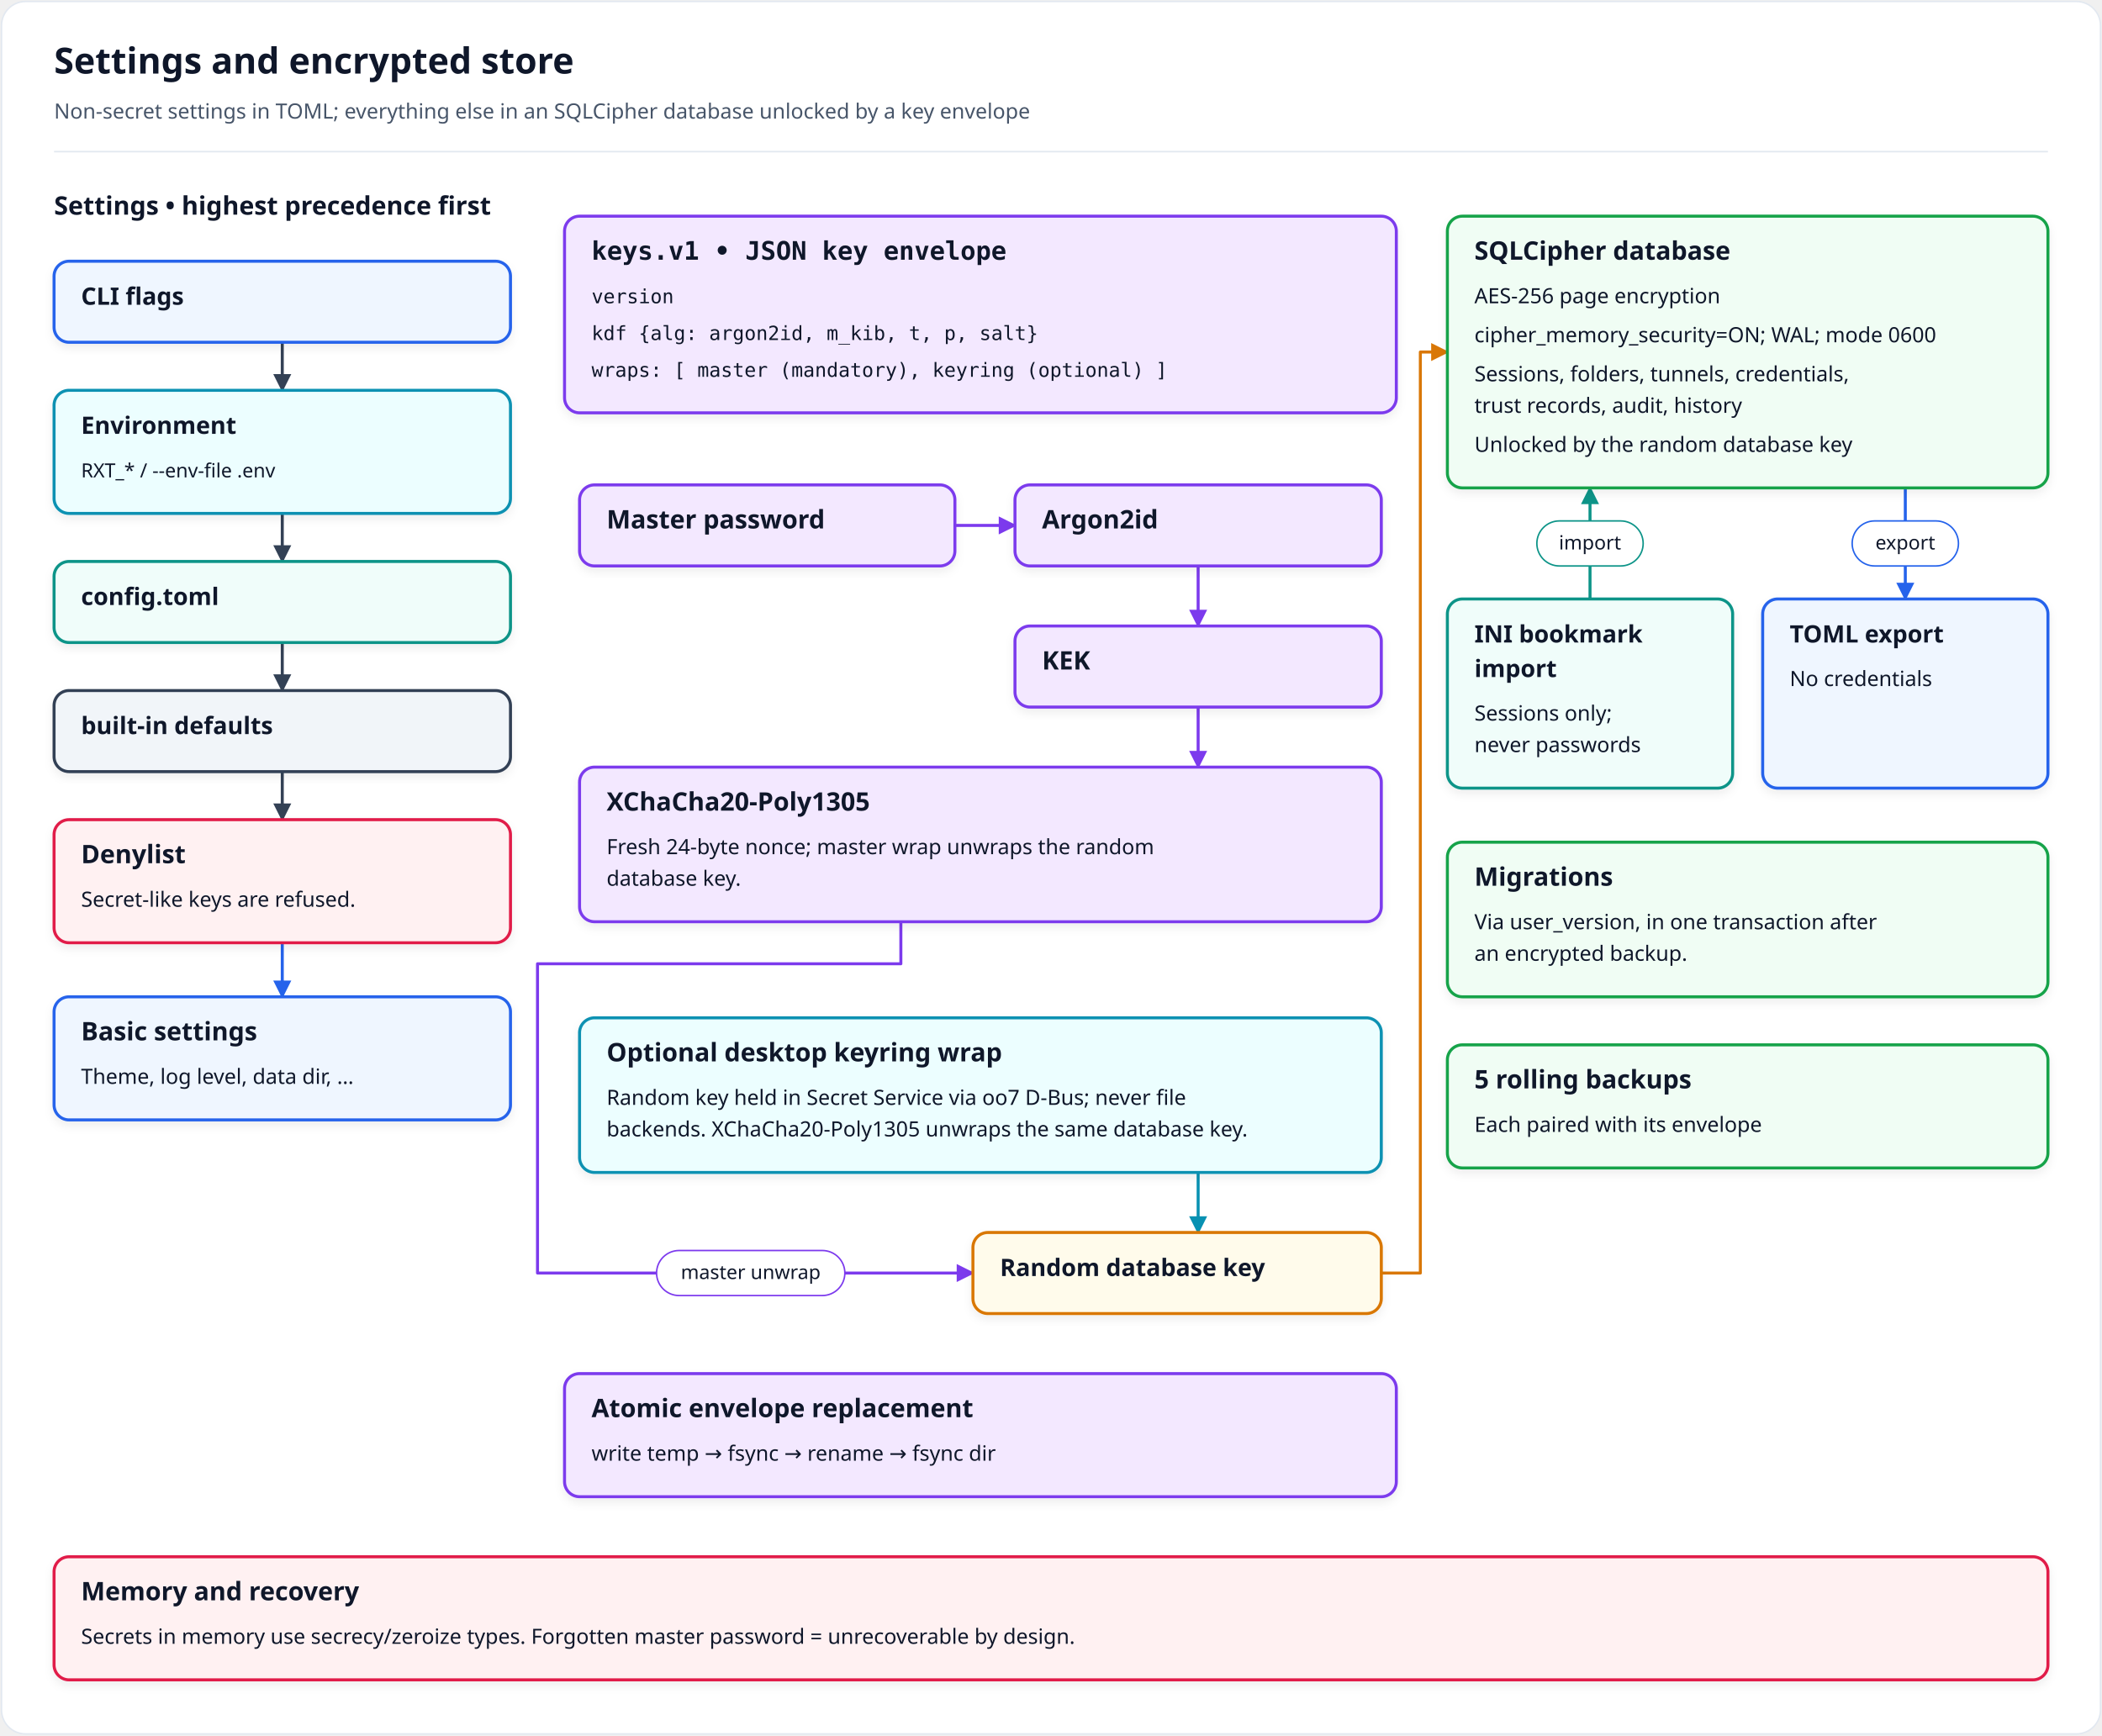
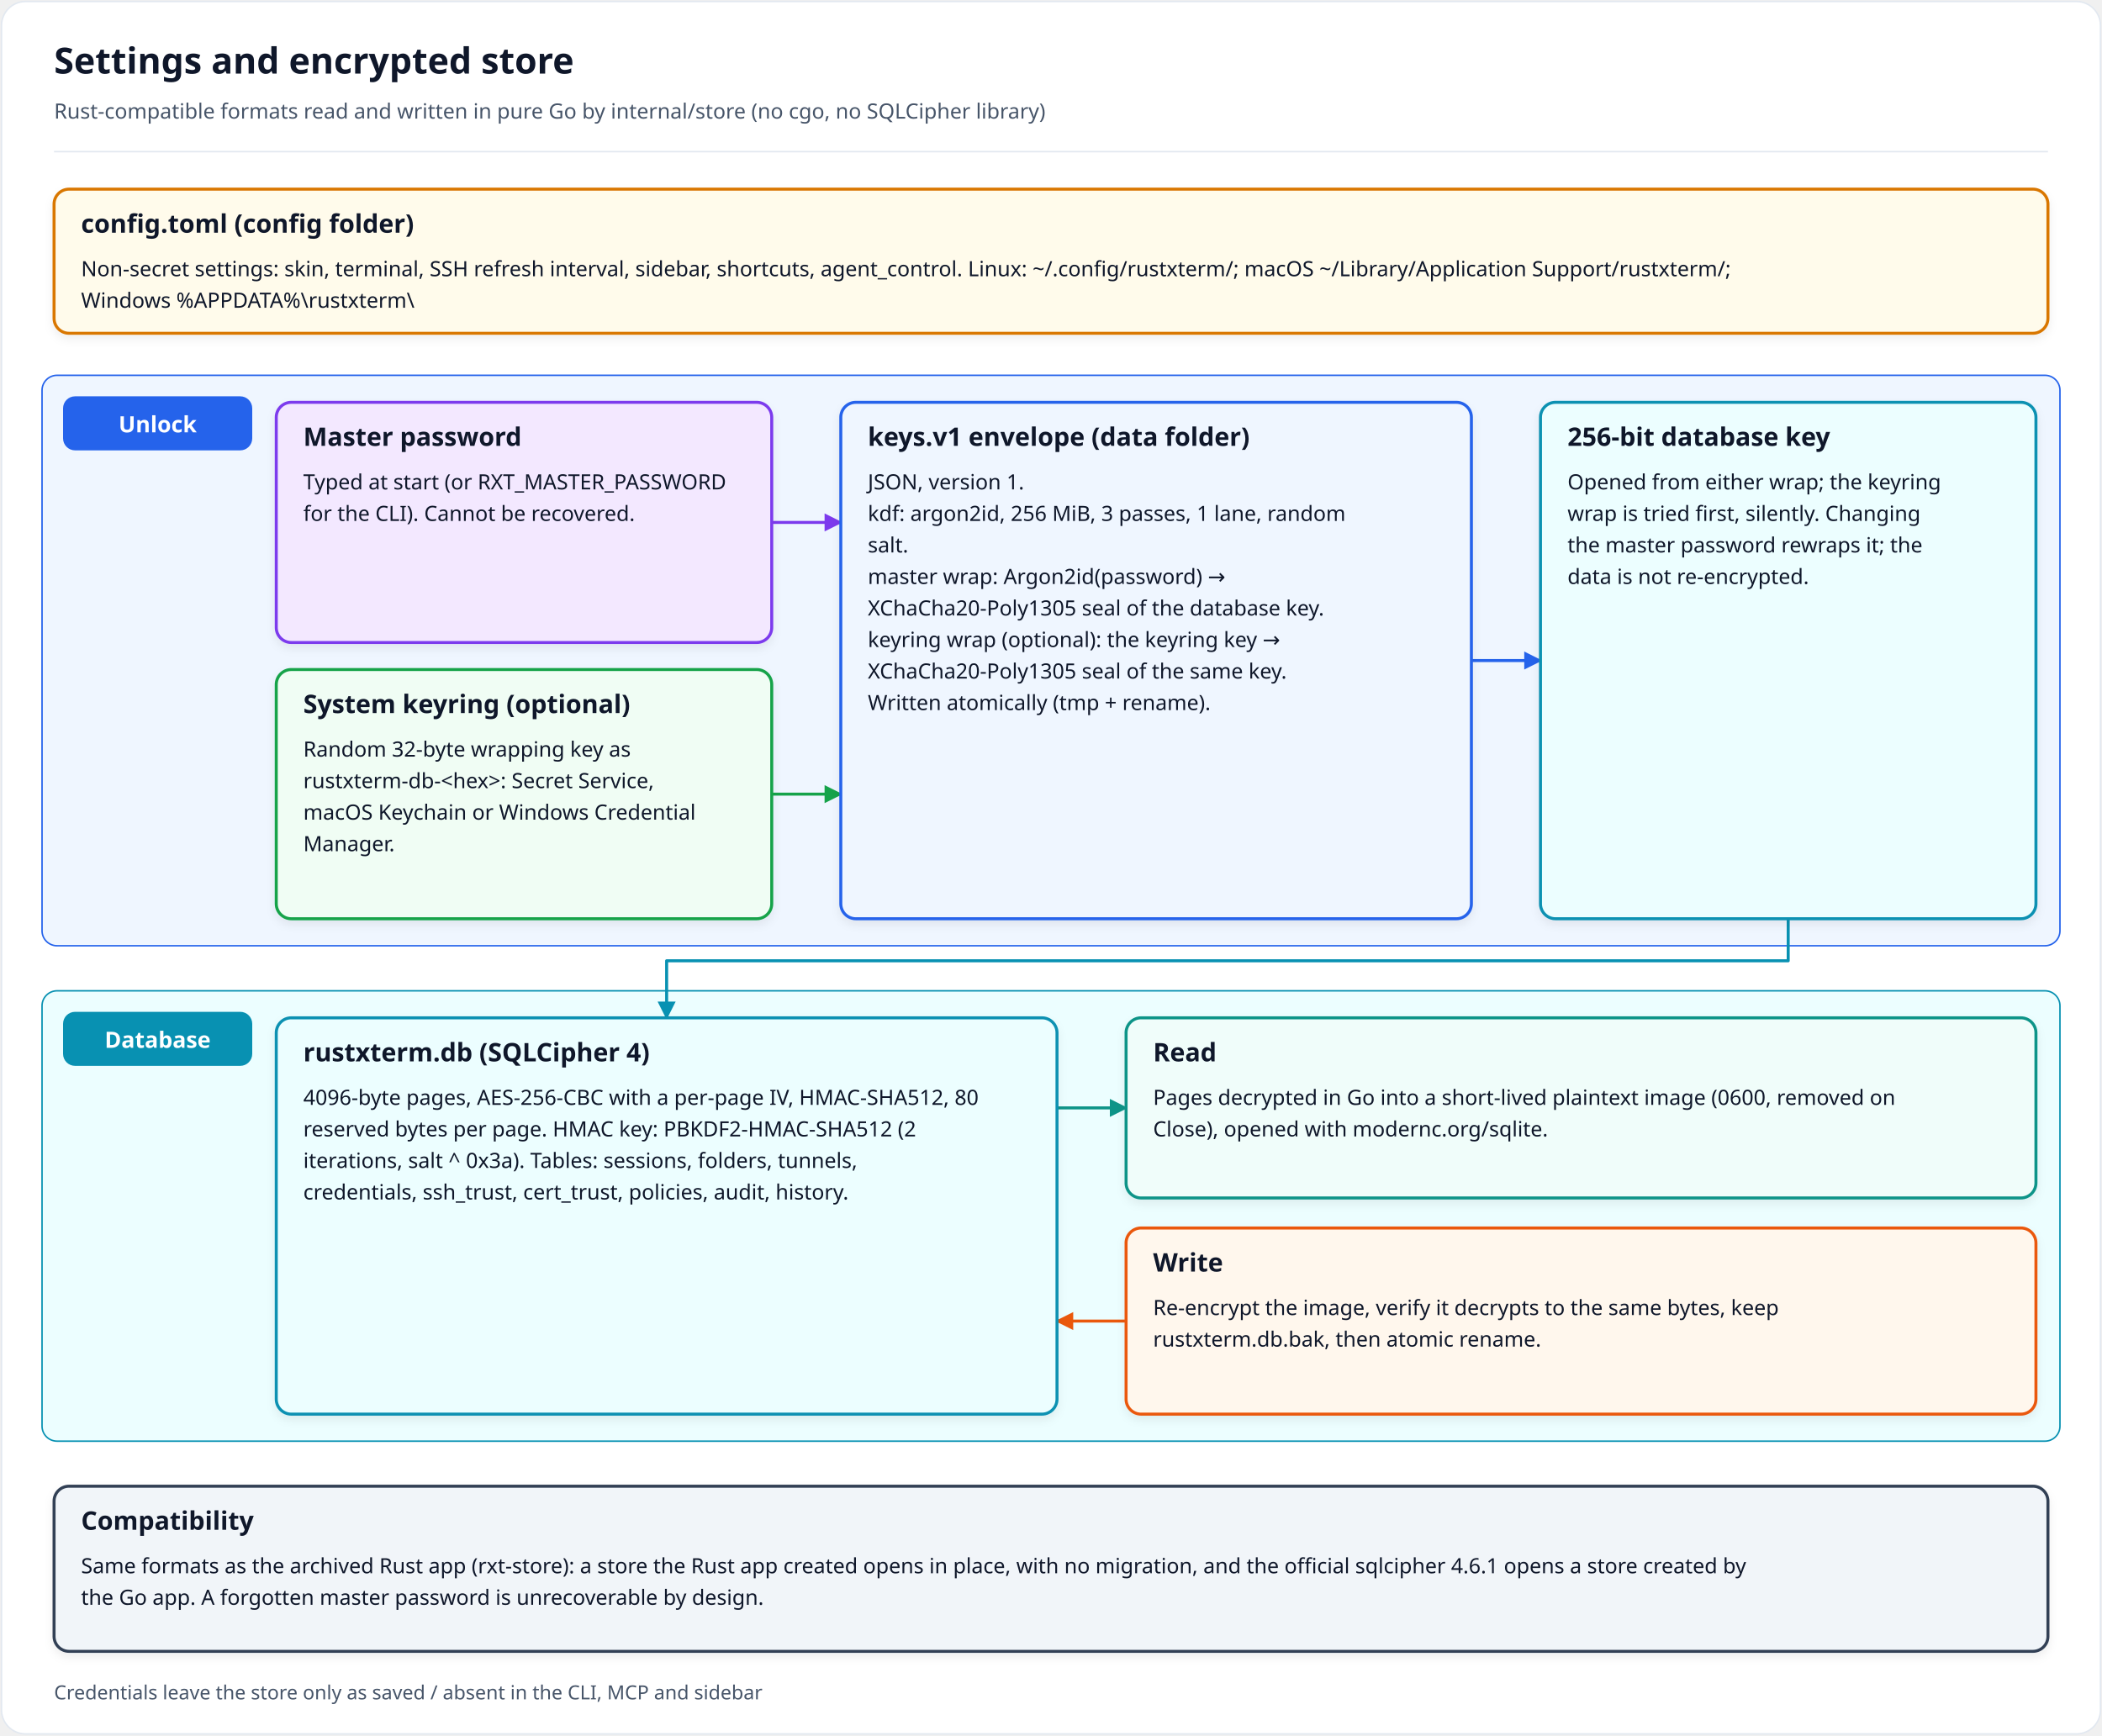
<svg xmlns="http://www.w3.org/2000/svg" width="1400" height="1156" viewBox="0 0 1400 1156" font-family="Noto Sans, DejaVu Sans, Liberation Sans, Arial, sans-serif">
  <defs>
    <filter id="shadow" x="-10%" y="-10%" width="120%" height="125%">
      <feDropShadow dx="0" dy="3" stdDeviation="3" flood-color="#0f172a" flood-opacity="0.07" />
    </filter>
    <marker id="a-violet" viewBox="0 0 10 10" refX="9" refY="5" markerWidth="6" markerHeight="6" orient="auto-start-reverse">
      <path d="M0 0 L10 5 L0 10 Z" fill="#7c3aed" />
    </marker>
    <marker id="a-start-violet" viewBox="0 0 10 10" refX="9" refY="5" markerWidth="6" markerHeight="6" orient="auto-start-reverse">
      <path d="M0 0 L10 5 L0 10 Z" fill="#7c3aed" />
    </marker>
    <marker id="a-blue" viewBox="0 0 10 10" refX="9" refY="5" markerWidth="6" markerHeight="6" orient="auto-start-reverse">
      <path d="M0 0 L10 5 L0 10 Z" fill="#2563eb" />
    </marker>
    <marker id="a-start-blue" viewBox="0 0 10 10" refX="9" refY="5" markerWidth="6" markerHeight="6" orient="auto-start-reverse">
      <path d="M0 0 L10 5 L0 10 Z" fill="#2563eb" />
    </marker>
    <marker id="a-cyan" viewBox="0 0 10 10" refX="9" refY="5" markerWidth="6" markerHeight="6" orient="auto-start-reverse">
      <path d="M0 0 L10 5 L0 10 Z" fill="#0891b2" />
    </marker>
    <marker id="a-start-cyan" viewBox="0 0 10 10" refX="9" refY="5" markerWidth="6" markerHeight="6" orient="auto-start-reverse">
      <path d="M0 0 L10 5 L0 10 Z" fill="#0891b2" />
    </marker>
    <marker id="a-teal" viewBox="0 0 10 10" refX="9" refY="5" markerWidth="6" markerHeight="6" orient="auto-start-reverse">
      <path d="M0 0 L10 5 L0 10 Z" fill="#0d9488" />
    </marker>
    <marker id="a-start-teal" viewBox="0 0 10 10" refX="9" refY="5" markerWidth="6" markerHeight="6" orient="auto-start-reverse">
      <path d="M0 0 L10 5 L0 10 Z" fill="#0d9488" />
    </marker>
    <marker id="a-green" viewBox="0 0 10 10" refX="9" refY="5" markerWidth="6" markerHeight="6" orient="auto-start-reverse">
      <path d="M0 0 L10 5 L0 10 Z" fill="#16a34a" />
    </marker>
    <marker id="a-start-green" viewBox="0 0 10 10" refX="9" refY="5" markerWidth="6" markerHeight="6" orient="auto-start-reverse">
      <path d="M0 0 L10 5 L0 10 Z" fill="#16a34a" />
    </marker>
    <marker id="a-amber" viewBox="0 0 10 10" refX="9" refY="5" markerWidth="6" markerHeight="6" orient="auto-start-reverse">
      <path d="M0 0 L10 5 L0 10 Z" fill="#d97706" />
    </marker>
    <marker id="a-start-amber" viewBox="0 0 10 10" refX="9" refY="5" markerWidth="6" markerHeight="6" orient="auto-start-reverse">
      <path d="M0 0 L10 5 L0 10 Z" fill="#d97706" />
    </marker>
    <marker id="a-orange" viewBox="0 0 10 10" refX="9" refY="5" markerWidth="6" markerHeight="6" orient="auto-start-reverse">
      <path d="M0 0 L10 5 L0 10 Z" fill="#ea580c" />
    </marker>
    <marker id="a-start-orange" viewBox="0 0 10 10" refX="9" refY="5" markerWidth="6" markerHeight="6" orient="auto-start-reverse">
      <path d="M0 0 L10 5 L0 10 Z" fill="#ea580c" />
    </marker>
    <marker id="a-rose" viewBox="0 0 10 10" refX="9" refY="5" markerWidth="6" markerHeight="6" orient="auto-start-reverse">
      <path d="M0 0 L10 5 L0 10 Z" fill="#e11d48" />
    </marker>
    <marker id="a-start-rose" viewBox="0 0 10 10" refX="9" refY="5" markerWidth="6" markerHeight="6" orient="auto-start-reverse">
      <path d="M0 0 L10 5 L0 10 Z" fill="#e11d48" />
    </marker>
    <marker id="a-pink" viewBox="0 0 10 10" refX="9" refY="5" markerWidth="6" markerHeight="6" orient="auto-start-reverse">
      <path d="M0 0 L10 5 L0 10 Z" fill="#db2777" />
    </marker>
    <marker id="a-start-pink" viewBox="0 0 10 10" refX="9" refY="5" markerWidth="6" markerHeight="6" orient="auto-start-reverse">
      <path d="M0 0 L10 5 L0 10 Z" fill="#db2777" />
    </marker>
    <marker id="a-slate" viewBox="0 0 10 10" refX="9" refY="5" markerWidth="6" markerHeight="6" orient="auto-start-reverse">
      <path d="M0 0 L10 5 L0 10 Z" fill="#334155" />
    </marker>
    <marker id="a-start-slate" viewBox="0 0 10 10" refX="9" refY="5" markerWidth="6" markerHeight="6" orient="auto-start-reverse">
      <path d="M0 0 L10 5 L0 10 Z" fill="#334155" />
    </marker>
  </defs>
  <rect x="1" y="1" width="1398" height="1154" rx="16" fill="#ffffff" stroke="#e2e8f0" stroke-width="1" />
  <path d="M36 101 H1364" stroke="#e2e8f0" />
-   <path d="M188,228 L188,260" fill="none" stroke="#334155" stroke-width="2" stroke-linejoin="round" marker-end="url(#a-slate)" />
-   <path d="M188,342 L188,374" fill="none" stroke="#334155" stroke-width="2" stroke-linejoin="round" marker-end="url(#a-slate)" />
-   <path d="M188,428 L188,460" fill="none" stroke="#334155" stroke-width="2" stroke-linejoin="round" marker-end="url(#a-slate)" />
-   <path d="M188,514 L188,546" fill="none" stroke="#334155" stroke-width="2" stroke-linejoin="round" marker-end="url(#a-slate)" />
-   <path d="M188,628 L188,664" fill="none" stroke="#2563eb" stroke-width="2" stroke-linejoin="round" marker-end="url(#a-blue)" />
-   <path d="M636,350.0 L676,350.0" fill="none" stroke="#7c3aed" stroke-width="2" stroke-linejoin="round" marker-end="url(#a-violet)" />
-   <path d="M798,377 L798,417" fill="none" stroke="#7c3aed" stroke-width="2" stroke-linejoin="round" marker-end="url(#a-violet)" />
-   <path d="M798,471 L798,511" fill="none" stroke="#7c3aed" stroke-width="2" stroke-linejoin="round" marker-end="url(#a-violet)" />
-   <path d="M600,614 L600,642 L358,642 L358,848.0 L648,848.0" fill="none" stroke="#7c3aed" stroke-width="2" stroke-linejoin="round" marker-end="url(#a-violet)" />
-   <path d="M798,781 L798,821" fill="none" stroke="#0891b2" stroke-width="2" stroke-linejoin="round" marker-end="url(#a-cyan)" />
-   <path d="M920,848.0 L946,848.0 L946,234.5 L964,234.5" fill="none" stroke="#d97706" stroke-width="2" stroke-linejoin="round" marker-end="url(#a-amber)" />
-   <path d="M1059,399 L1059,325" fill="none" stroke="#0d9488" stroke-width="2" stroke-linejoin="round" marker-end="url(#a-teal)" />
-   <path d="M1269,325 L1269,399" fill="none" stroke="#2563eb" stroke-width="2" stroke-linejoin="round" marker-end="url(#a-blue)" />
+   <rect x="28" y="250" width="1344" height="380" rx="10" fill="#eff6ff" stroke="#2563eb" stroke-width="1" />
+   <rect x="42" y="264" width="126" height="36" rx="8" fill="#2563eb" stroke="#2563eb" stroke-width="0" />
+   <text x="105.0" y="288" font-size="15" fill="#ffffff" text-anchor="middle" font-weight="700">Unlock</text>
+   <path d="M514,348 L560,348" fill="none" stroke="#7c3aed" stroke-width="2" stroke-linejoin="round" marker-end="url(#a-violet)" />
+   <path d="M514,529 L560,529" fill="none" stroke="#16a34a" stroke-width="2" stroke-linejoin="round" marker-end="url(#a-green)" />
+   <path d="M980,440 L1026,440" fill="none" stroke="#2563eb" stroke-width="2" stroke-linejoin="round" marker-end="url(#a-blue)" />
+   <rect x="28" y="660" width="1344" height="300" rx="10" fill="#ecfeff" stroke="#0891b2" stroke-width="1" />
+   <rect x="42" y="674" width="126" height="36" rx="8" fill="#0891b2" stroke="#0891b2" stroke-width="0" />
+   <text x="105.0" y="698" font-size="15" fill="#ffffff" text-anchor="middle" font-weight="700">Database</text>
+   <path d="M1191,612 L1191,640 L444,640 L444,678" fill="none" stroke="#0891b2" stroke-width="2" stroke-linejoin="round" marker-end="url(#a-cyan)" />
+   <path d="M704,738 L750,738" fill="none" stroke="#0d9488" stroke-width="2" stroke-linejoin="round" marker-end="url(#a-teal)" />
+   <path d="M750,880 L704,880" fill="none" stroke="#ea580c" stroke-width="2" stroke-linejoin="round" marker-end="url(#a-orange)" />
  <text x="36" y="49" font-size="24" fill="#0f172a" text-anchor="start" font-weight="700">Settings and encrypted store</text>
-   <text x="36" y="79" font-size="14" fill="#475569" text-anchor="start">Non-secret settings in TOML; everything else in an SQLCipher database unlocked by a key envelope</text>
-   <text x="36" y="143" font-size="17" fill="#0f172a" text-anchor="start" font-weight="700">Settings • highest precedence first</text>
-   <rect x="36" y="174" width="304" height="54" rx="10" fill="#eff6ff" stroke="#2563eb" stroke-width="2" filter="url(#shadow)" />
-   <text x="54" y="203" font-size="16" fill="#0f172a" text-anchor="start" font-weight="700">CLI flags</text>
-   <rect x="36" y="260" width="304" height="82" rx="10" fill="#ecfeff" stroke="#0891b2" stroke-width="2" filter="url(#shadow)" />
-   <text x="54" y="289" font-size="16" fill="#0f172a" text-anchor="start" font-weight="700">Environment</text>
-   <text x="54" y="318" font-size="13" fill="#0f172a" text-anchor="start">RXT_* / --env-file .env</text>
-   <rect x="36" y="374" width="304" height="54" rx="10" fill="#f0fdfa" stroke="#0d9488" stroke-width="2" filter="url(#shadow)" />
-   <text x="54" y="403" font-size="16" fill="#0f172a" text-anchor="start" font-weight="700">config.toml</text>
-   <rect x="36" y="460" width="304" height="54" rx="10" fill="#f1f5f9" stroke="#334155" stroke-width="2" filter="url(#shadow)" />
-   <text x="54" y="489" font-size="16" fill="#0f172a" text-anchor="start" font-weight="700">built-in defaults</text>
-   <rect x="36" y="546" width="304" height="82" rx="10" fill="#fff1f2" stroke="#e11d48" stroke-width="2" filter="url(#shadow)" />
-   <text x="54" y="575" font-size="17" fill="#0f172a" text-anchor="start" font-weight="700">Denylist</text>
-   <text x="54" y="604" font-size="14" fill="#0f172a" text-anchor="start">Secret-like keys are refused.</text>
-   <rect x="36" y="664" width="304" height="82" rx="10" fill="#eff6ff" stroke="#2563eb" stroke-width="2" filter="url(#shadow)" />
-   <text x="54" y="693" font-size="17" fill="#0f172a" text-anchor="start" font-weight="700">Basic settings</text>
-   <text x="54" y="722" font-size="14" fill="#0f172a" text-anchor="start">Theme, log level, data dir, …</text>
-   <rect x="376" y="144" width="554" height="131" rx="10" fill="#f3e8ff" stroke="#7c3aed" stroke-width="2" filter="url(#shadow)" />
-   <text x="394" y="173" font-size="17" fill="#0f172a" text-anchor="start" font-weight="700" font-family="DejaVu Sans Mono, monospace">keys.v1 • JSON key envelope</text>
-   <text x="394" y="202" font-size="13" fill="#0f172a" text-anchor="start" font-family="DejaVu Sans Mono, monospace">version</text>
-   <text x="394" y="226.5" font-size="13" fill="#0f172a" text-anchor="start" font-family="DejaVu Sans Mono, monospace">kdf {alg: argon2id, m_kib, t, p, salt}</text>
-   <text x="394" y="251.0" font-size="13" fill="#0f172a" text-anchor="start" font-family="DejaVu Sans Mono, monospace">wraps: [ master (mandatory), keyring (optional) ]</text>
-   <rect x="386" y="323" width="250" height="54" rx="10" fill="#f3e8ff" stroke="#7c3aed" stroke-width="2" filter="url(#shadow)" />
-   <text x="404" y="352" font-size="17" fill="#0f172a" text-anchor="start" font-weight="700">Master password</text>
-   <rect x="676" y="323" width="244" height="54" rx="10" fill="#f3e8ff" stroke="#7c3aed" stroke-width="2" filter="url(#shadow)" />
-   <text x="694" y="352" font-size="17" fill="#0f172a" text-anchor="start" font-weight="700">Argon2id</text>
-   <rect x="676" y="417" width="244" height="54" rx="10" fill="#f3e8ff" stroke="#7c3aed" stroke-width="2" filter="url(#shadow)" />
-   <text x="694" y="446" font-size="17" fill="#0f172a" text-anchor="start" font-weight="700">KEK</text>
-   <rect x="386" y="511" width="534" height="103" rx="10" fill="#f3e8ff" stroke="#7c3aed" stroke-width="2" filter="url(#shadow)" />
-   <text x="404" y="540" font-size="17" fill="#0f172a" text-anchor="start" font-weight="700">XChaCha20-Poly1305</text>
-   <text x="404" y="569" font-size="14" fill="#0f172a" text-anchor="start">Fresh 24-byte nonce; master wrap unwraps the random</text>
-   <text x="404" y="590.0" font-size="14" fill="#0f172a" text-anchor="start">database key.</text>
-   <rect x="386" y="678" width="534" height="103" rx="10" fill="#ecfeff" stroke="#0891b2" stroke-width="2" filter="url(#shadow)" />
-   <text x="404" y="707" font-size="17" fill="#0f172a" text-anchor="start" font-weight="700">Optional desktop keyring wrap</text>
-   <text x="404" y="736" font-size="14" fill="#0f172a" text-anchor="start">Random key held in Secret Service via oo7 D-Bus; never file</text>
-   <text x="404" y="757.0" font-size="14" fill="#0f172a" text-anchor="start">backends. XChaCha20-Poly1305 unwraps the same database key.</text>
-   <rect x="648" y="821" width="272" height="54" rx="10" fill="#fffbeb" stroke="#d97706" stroke-width="2" filter="url(#shadow)" />
-   <text x="666" y="850" font-size="16" fill="#0f172a" text-anchor="start" font-weight="700">Random database key</text>
-   <rect x="964" y="144" width="400" height="181" rx="10" fill="#f0fdf4" stroke="#16a34a" stroke-width="2" filter="url(#shadow)" />
-   <text x="982" y="173" font-size="17" fill="#0f172a" text-anchor="start" font-weight="700">SQLCipher database</text>
-   <text x="982" y="202" font-size="14" fill="#0f172a" text-anchor="start">AES-256 page encryption</text>
-   <text x="982" y="228.0" font-size="14" fill="#0f172a" text-anchor="start">cipher_memory_security=ON; WAL; mode 0600</text>
-   <text x="982" y="254.0" font-size="14" fill="#0f172a" text-anchor="start">Sessions, folders, tunnels, credentials,</text>
-   <text x="982" y="275.0" font-size="14" fill="#0f172a" text-anchor="start">trust records, audit, history</text>
-   <text x="982" y="301.0" font-size="14" fill="#0f172a" text-anchor="start">Unlocked by the random database key</text>
-   <rect x="964" y="399" width="190" height="126" rx="10" fill="#f0fdfa" stroke="#0d9488" stroke-width="2" filter="url(#shadow)" />
-   <text x="982" y="428" font-size="16" fill="#0f172a" text-anchor="start" font-weight="700">INI bookmark</text>
-   <text x="982" y="451" font-size="16" fill="#0f172a" text-anchor="start" font-weight="700">import</text>
-   <text x="982" y="480" font-size="14" fill="#0f172a" text-anchor="start">Sessions only;</text>
-   <text x="982" y="501.0" font-size="14" fill="#0f172a" text-anchor="start">never passwords</text>
-   <rect x="1174" y="399" width="190" height="126" rx="10" fill="#eff6ff" stroke="#2563eb" stroke-width="2" filter="url(#shadow)" />
-   <text x="1192" y="428" font-size="16" fill="#0f172a" text-anchor="start" font-weight="700">TOML export</text>
-   <text x="1192" y="457" font-size="14" fill="#0f172a" text-anchor="start">No credentials</text>
-   <rect x="964" y="561" width="400" height="103" rx="10" fill="#f0fdf4" stroke="#16a34a" stroke-width="2" filter="url(#shadow)" />
-   <text x="982" y="590" font-size="17" fill="#0f172a" text-anchor="start" font-weight="700">Migrations</text>
-   <text x="982" y="619" font-size="14" fill="#0f172a" text-anchor="start">Via user_version, in one transaction after</text>
-   <text x="982" y="640.0" font-size="14" fill="#0f172a" text-anchor="start">an encrypted backup.</text>
-   <rect x="964" y="696" width="400" height="82" rx="10" fill="#f0fdf4" stroke="#16a34a" stroke-width="2" filter="url(#shadow)" />
-   <text x="982" y="725" font-size="17" fill="#0f172a" text-anchor="start" font-weight="700">5 rolling backups</text>
-   <text x="982" y="754" font-size="14" fill="#0f172a" text-anchor="start">Each paired with its envelope</text>
-   <rect x="376" y="915" width="554" height="82" rx="10" fill="#f3e8ff" stroke="#7c3aed" stroke-width="2" filter="url(#shadow)" />
-   <text x="394" y="944" font-size="17" fill="#0f172a" text-anchor="start" font-weight="700">Atomic envelope replacement</text>
-   <text x="394" y="973" font-size="14" fill="#0f172a" text-anchor="start">write temp → fsync → rename → fsync dir</text>
-   <rect x="36" y="1037" width="1328" height="82" rx="10" fill="#fff1f2" stroke="#e11d48" stroke-width="2" filter="url(#shadow)" />
-   <text x="54" y="1066" font-size="17" fill="#0f172a" text-anchor="start" font-weight="700">Memory and recovery</text>
-   <text x="54" y="1095" font-size="14" fill="#0f172a" text-anchor="start">Secrets in memory use secrecy/zeroize types. Forgotten master password = unrecoverable by design.</text>
-   <rect x="437.3" y="833.0" width="125.4" height="30" rx="15" fill="#ffffff" stroke="#7c3aed" stroke-width="1" />
-   <text x="500" y="852.0" font-size="13" fill="#0f172a" text-anchor="middle">master unwrap</text>
-   <rect x="1023.6" y="347" width="70.8" height="30" rx="15" fill="#ffffff" stroke="#0d9488" stroke-width="1" />
-   <text x="1059" y="366" font-size="13" fill="#0f172a" text-anchor="middle">import</text>
-   <rect x="1233.6" y="347" width="70.8" height="30" rx="15" fill="#ffffff" stroke="#2563eb" stroke-width="1" />
-   <text x="1269" y="366" font-size="13" fill="#0f172a" text-anchor="middle">export</text>
+   <text x="36" y="79" font-size="14" fill="#475569" text-anchor="start">Rust-compatible formats read and written in pure Go by internal/store (no cgo, no SQLCipher library)</text>
+   <rect x="36" y="126" width="1328" height="96" rx="10" fill="#fffbeb" stroke="#d97706" stroke-width="2" filter="url(#shadow)" />
+   <text x="54" y="155" font-size="17" fill="#0f172a" text-anchor="start" font-weight="700">config.toml  (config folder)</text>
+   <text x="54" y="184" font-size="14" fill="#0f172a" text-anchor="start">Non-secret settings: skin, terminal, SSH refresh interval, sidebar, shortcuts, agent_control. Linux: ~/.config/rustxterm/; macOS ~/Library/Application Support/rustxterm/;</text>
+   <text x="54" y="205" font-size="14" fill="#0f172a" text-anchor="start">Windows %APPDATA%\rustxterm\</text>
+   <rect x="184" y="268" width="330" height="160" rx="10" fill="#f3e8ff" stroke="#7c3aed" stroke-width="2" filter="url(#shadow)" />
+   <text x="202" y="297" font-size="17" fill="#0f172a" text-anchor="start" font-weight="700">Master password</text>
+   <text x="202" y="326" font-size="14" fill="#0f172a" text-anchor="start">Typed at start (or RXT_MASTER_PASSWORD</text>
+   <text x="202" y="347" font-size="14" fill="#0f172a" text-anchor="start">for the CLI). Cannot be recovered.</text>
+   <rect x="184" y="446" width="330" height="166" rx="10" fill="#f0fdf4" stroke="#16a34a" stroke-width="2" filter="url(#shadow)" />
+   <text x="202" y="475" font-size="17" fill="#0f172a" text-anchor="start" font-weight="700">System keyring (optional)</text>
+   <text x="202" y="504" font-size="14" fill="#0f172a" text-anchor="start">Random 32-byte wrapping key as</text>
+   <text x="202" y="525" font-size="14" fill="#0f172a" text-anchor="start">rustxterm-db-&lt;hex&gt;: Secret Service,</text>
+   <text x="202" y="546" font-size="14" fill="#0f172a" text-anchor="start">macOS Keychain or Windows Credential</text>
+   <text x="202" y="567" font-size="14" fill="#0f172a" text-anchor="start">Manager.</text>
+   <rect x="560" y="268" width="420" height="344" rx="10" fill="#eff6ff" stroke="#2563eb" stroke-width="2" filter="url(#shadow)" />
+   <text x="578" y="297" font-size="17" fill="#0f172a" text-anchor="start" font-weight="700">keys.v1 envelope (data folder)</text>
+   <text x="578" y="326" font-size="14" fill="#0f172a" text-anchor="start">JSON, version 1.</text>
+   <text x="578" y="347" font-size="14" fill="#0f172a" text-anchor="start">kdf: argon2id, 256 MiB, 3 passes, 1 lane, random</text>
+   <text x="578" y="368" font-size="14" fill="#0f172a" text-anchor="start">salt.</text>
+   <text x="578" y="389" font-size="14" fill="#0f172a" text-anchor="start">master wrap: Argon2id(password) →</text>
+   <text x="578" y="410" font-size="14" fill="#0f172a" text-anchor="start">XChaCha20-Poly1305 seal of the database key.</text>
+   <text x="578" y="431" font-size="14" fill="#0f172a" text-anchor="start">keyring wrap (optional): the keyring key →</text>
+   <text x="578" y="452" font-size="14" fill="#0f172a" text-anchor="start">XChaCha20-Poly1305 seal of the same key.</text>
+   <text x="578" y="473" font-size="14" fill="#0f172a" text-anchor="start">Written atomically (tmp + rename).</text>
+   <rect x="1026" y="268" width="330" height="344" rx="10" fill="#ecfeff" stroke="#0891b2" stroke-width="2" filter="url(#shadow)" />
+   <text x="1044" y="297" font-size="17" fill="#0f172a" text-anchor="start" font-weight="700">256-bit database key</text>
+   <text x="1044" y="326" font-size="14" fill="#0f172a" text-anchor="start">Opened from either wrap; the keyring</text>
+   <text x="1044" y="347" font-size="14" fill="#0f172a" text-anchor="start">wrap is tried first, silently. Changing</text>
+   <text x="1044" y="368" font-size="14" fill="#0f172a" text-anchor="start">the master password rewraps it; the</text>
+   <text x="1044" y="389" font-size="14" fill="#0f172a" text-anchor="start">data is not re-encrypted.</text>
+   <rect x="184" y="678" width="520" height="264" rx="10" fill="#ecfeff" stroke="#0891b2" stroke-width="2" filter="url(#shadow)" />
+   <text x="202" y="707" font-size="17" fill="#0f172a" text-anchor="start" font-weight="700">rustxterm.db  (SQLCipher 4)</text>
+   <text x="202" y="736" font-size="14" fill="#0f172a" text-anchor="start">4096-byte pages, AES-256-CBC with a per-page IV, HMAC-SHA512, 80</text>
+   <text x="202" y="757" font-size="14" fill="#0f172a" text-anchor="start">reserved bytes per page. HMAC key: PBKDF2-HMAC-SHA512 (2</text>
+   <text x="202" y="778" font-size="14" fill="#0f172a" text-anchor="start">iterations, salt ^ 0x3a). Tables: sessions, folders, tunnels,</text>
+   <text x="202" y="799" font-size="14" fill="#0f172a" text-anchor="start">credentials, ssh_trust, cert_trust, policies, audit, history.</text>
+   <rect x="750" y="678" width="606" height="120" rx="10" fill="#f0fdfa" stroke="#0d9488" stroke-width="2" filter="url(#shadow)" />
+   <text x="768" y="707" font-size="17" fill="#0f172a" text-anchor="start" font-weight="700">Read</text>
+   <text x="768" y="736" font-size="14" fill="#0f172a" text-anchor="start">Pages decrypted in Go into a short-lived plaintext image (0600, removed on</text>
+   <text x="768" y="757" font-size="14" fill="#0f172a" text-anchor="start">Close), opened with modernc.org/sqlite.</text>
+   <rect x="750" y="818" width="606" height="124" rx="10" fill="#fff7ed" stroke="#ea580c" stroke-width="2" filter="url(#shadow)" />
+   <text x="768" y="847" font-size="17" fill="#0f172a" text-anchor="start" font-weight="700">Write</text>
+   <text x="768" y="876" font-size="14" fill="#0f172a" text-anchor="start">Re-encrypt the image, verify it decrypts to the same bytes, keep</text>
+   <text x="768" y="897" font-size="14" fill="#0f172a" text-anchor="start">rustxterm.db.bak, then atomic rename.</text>
+   <rect x="36" y="990" width="1328" height="110" rx="10" fill="#f1f5f9" stroke="#334155" stroke-width="2" filter="url(#shadow)" />
+   <text x="54" y="1019" font-size="17" fill="#0f172a" text-anchor="start" font-weight="700">Compatibility</text>
+   <text x="54" y="1048" font-size="14" fill="#0f172a" text-anchor="start">Same formats as the archived Rust app (rxt-store): a store the Rust app created opens in place, with no migration, and the official sqlcipher 4.6.1 opens a store created by</text>
+   <text x="54" y="1069" font-size="14" fill="#0f172a" text-anchor="start">the Go app. A forgotten master password is unrecoverable by design.</text>
+   <text x="36" y="1132" font-size="13" fill="#475569" text-anchor="start">Credentials leave the store only as saved / absent in the CLI, MCP and sidebar</text>
</svg>
